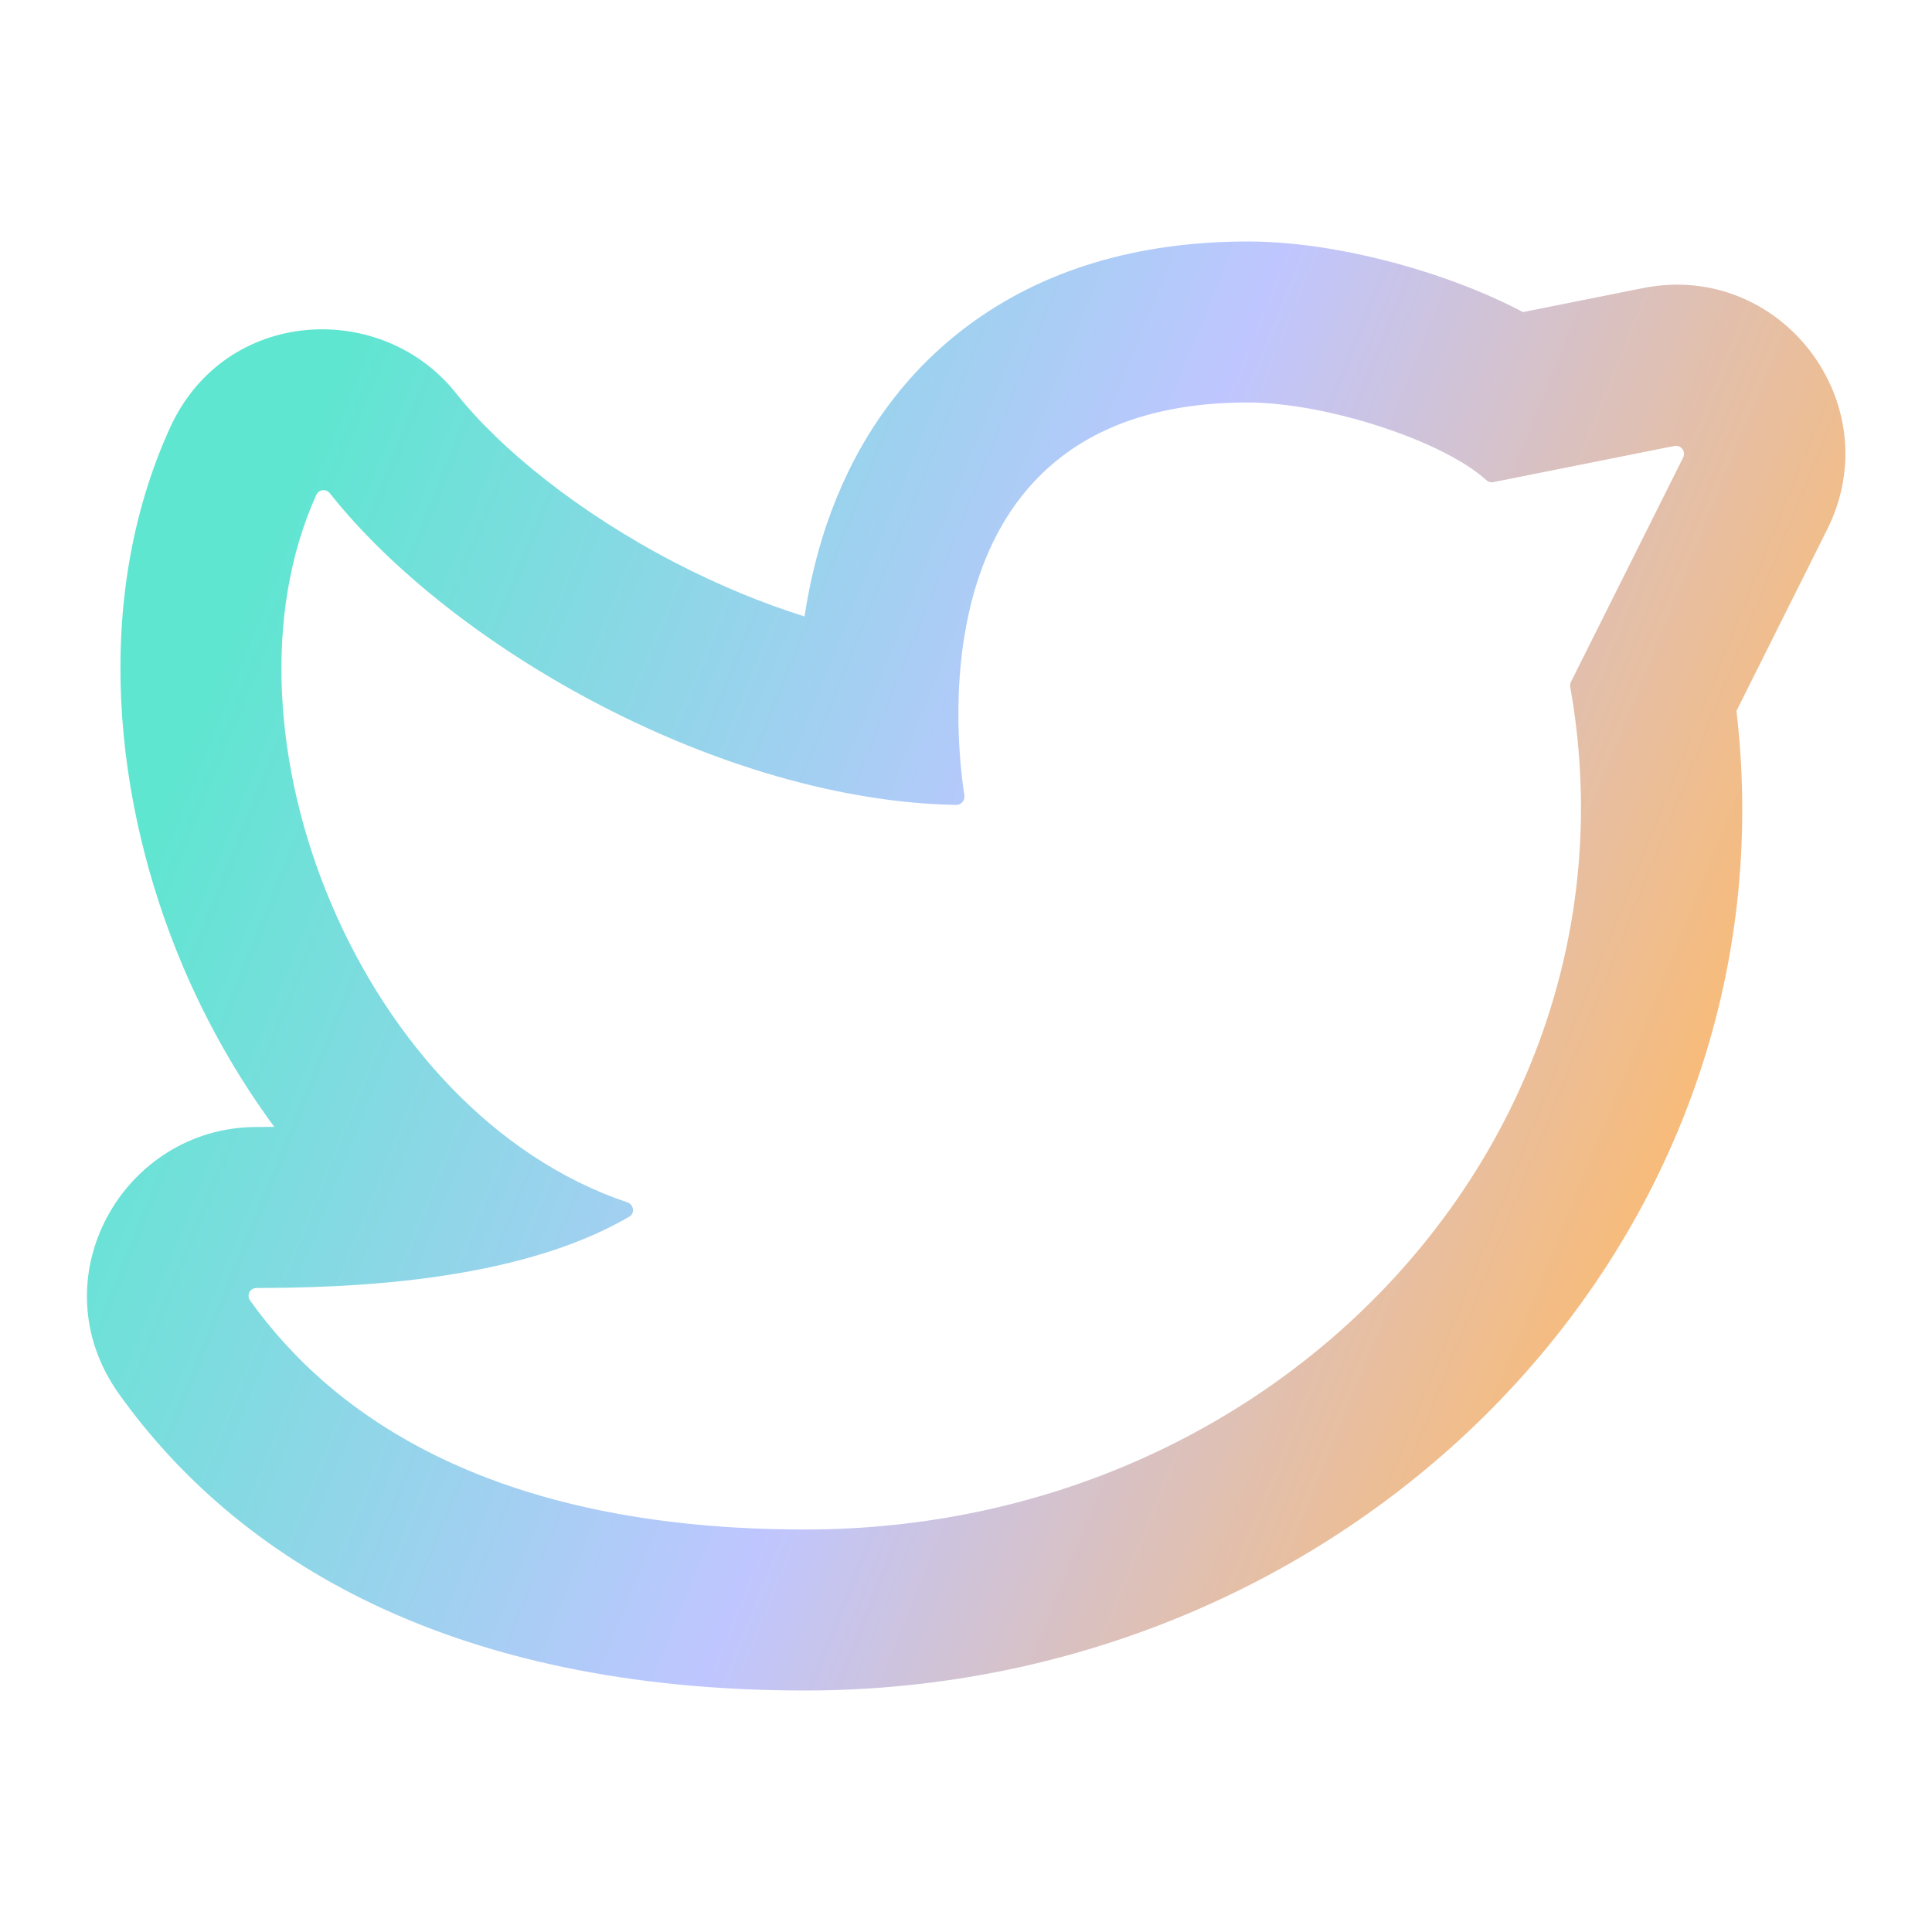
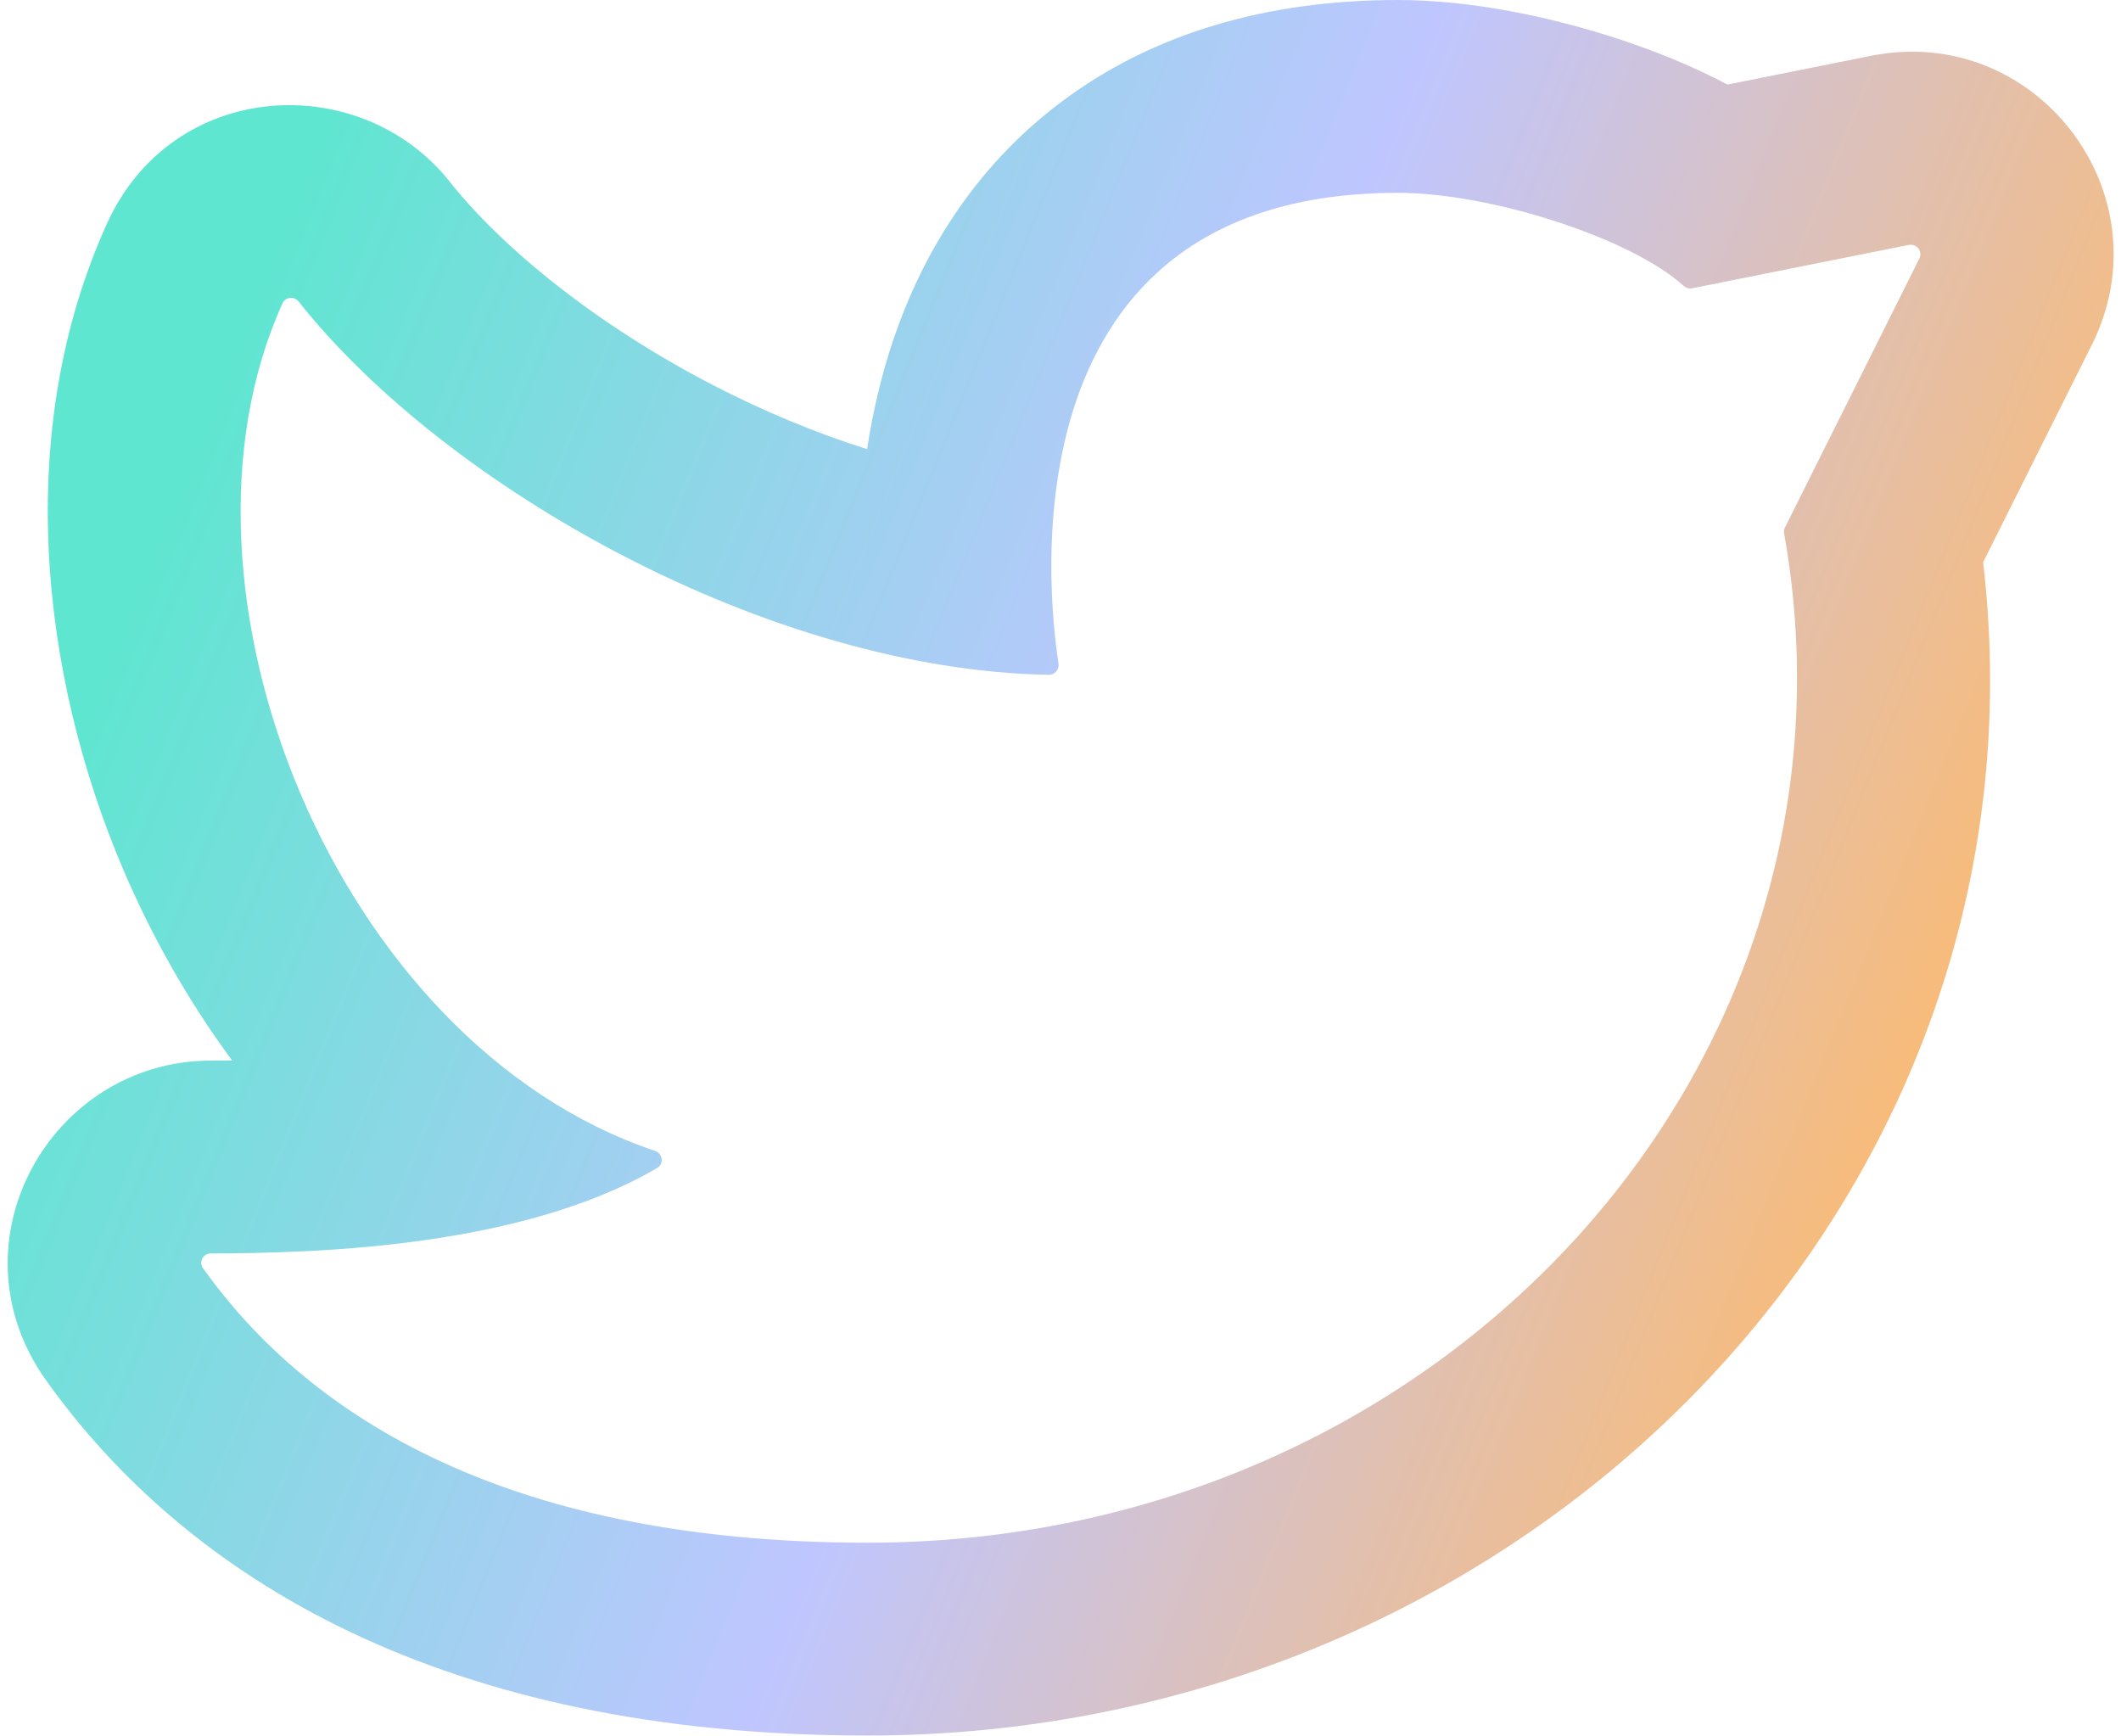
- <svg xmlns="http://www.w3.org/2000/svg" width="24" height="24" viewBox="0 0 24 24" fill="none">
-   <path fill-rule="evenodd" clip-rule="evenodd" d="M3.181 14C1.527 14.005 0.46 15.888 1.478 17.316C2.937 19.36 5.583 21 10 21C16.845 21 22.34 15.422 21.571 8.831L22.698 6.577C23.479 5.014 22.121 3.236 20.407 3.579L18.919 3.877C18.524 3.668 18.115 3.511 17.766 3.397C17.086 3.176 16.262 3 15.5 3C14.131 3 12.949 3.351 12.01 4.056C11.081 4.753 10.558 5.668 10.271 6.509C10.139 6.897 10.051 7.285 9.994 7.658C9.463 7.491 8.921 7.266 8.391 6.992C7.188 6.368 6.215 5.578 5.666 4.886C4.745 3.723 2.794 3.809 2.109 5.32C1.144 7.449 1.409 9.973 2.276 12.013C2.567 12.696 2.945 13.372 3.407 13.998C3.328 13.999 3.252 14 3.181 14ZM10 19C6.137 19 4.139 17.601 3.106 16.154C3.06 16.089 3.106 16 3.186 16C4.237 15.997 6.394 15.947 7.817 15.114C7.89 15.071 7.874 14.963 7.793 14.936C4.477 13.821 2.592 9.099 3.93 6.146C3.961 6.078 4.052 6.069 4.098 6.128C5.627 8.057 8.97 9.947 11.878 9.999C11.941 10 11.989 9.943 11.98 9.88C11.862 9.121 11.415 5 15.5 5C16.476 5 17.927 5.476 18.462 5.963C18.486 5.986 18.52 5.996 18.552 5.989L20.799 5.54C20.881 5.524 20.946 5.608 20.909 5.683L19.515 8.47C19.505 8.49 19.502 8.512 19.506 8.533C20.482 14.02 15.988 19 10 19Z" fill="url(#paint0_linear_544_765)" />
+ <svg xmlns="http://www.w3.org/2000/svg" width="22" height="18" viewBox="0 0 22 18" fill="none">
+   <path fill-rule="evenodd" clip-rule="evenodd" d="M2.181 11C0.527 11.005 -0.541 12.888 0.478 14.316C1.937 16.36 4.583 18 9 18C15.845 18 21.34 12.422 20.57 5.831L21.697 3.577C22.479 2.014 21.121 0.236 19.407 0.579L17.918 0.877C17.524 0.668 17.115 0.511 16.766 0.397C16.086 0.176 15.262 0 14.5 0C13.131 0 11.949 0.351 11.01 1.056C10.081 1.753 9.558 2.668 9.271 3.509C9.139 3.897 9.051 4.285 8.994 4.658C8.463 4.491 7.921 4.266 7.391 3.992C6.188 3.368 5.215 2.578 4.666 1.886C3.745 0.723 1.794 0.809 1.109 2.32C0.144 4.449 0.408 6.973 1.276 9.013C1.567 9.696 1.945 10.372 2.407 10.998C2.328 10.999 2.252 11 2.181 11ZM9 16C5.136 16 3.139 14.601 2.106 13.154C2.059 13.089 2.106 13 2.186 13C3.237 12.997 5.394 12.947 6.816 12.114C6.89 12.071 6.874 11.963 6.793 11.936C3.477 10.821 1.592 6.099 2.93 3.146C2.961 3.078 3.052 3.069 3.098 3.128C4.627 5.057 7.97 6.947 10.878 6.999C10.941 7 10.989 6.943 10.979 6.88C10.862 6.121 10.415 2 14.5 2C15.475 2 16.927 2.476 17.461 2.963C17.486 2.986 17.52 2.996 17.552 2.99L19.799 2.54C19.881 2.524 19.946 2.608 19.908 2.683L18.515 5.47C18.505 5.49 18.502 5.512 18.506 5.533C19.482 11.02 14.988 16 9 16Z" fill="url(#paint0_linear_6380_39292)" />
  <defs>
-     <linearGradient id="paint0_linear_544_765" x1="1.08" y1="12" x2="19.845" y2="19.601" gradientUnits="userSpaceOnUse">
+     <linearGradient id="paint0_linear_6380_39292" x1="0.08" y1="9" x2="18.845" y2="16.601" gradientUnits="userSpaceOnUse">
      <stop stop-color="#5EE6D0" />
      <stop offset="0.515" stop-color="#BFC6FF" />
      <stop offset="1" stop-color="#FFBA69" />
    </linearGradient>
  </defs>
</svg>
